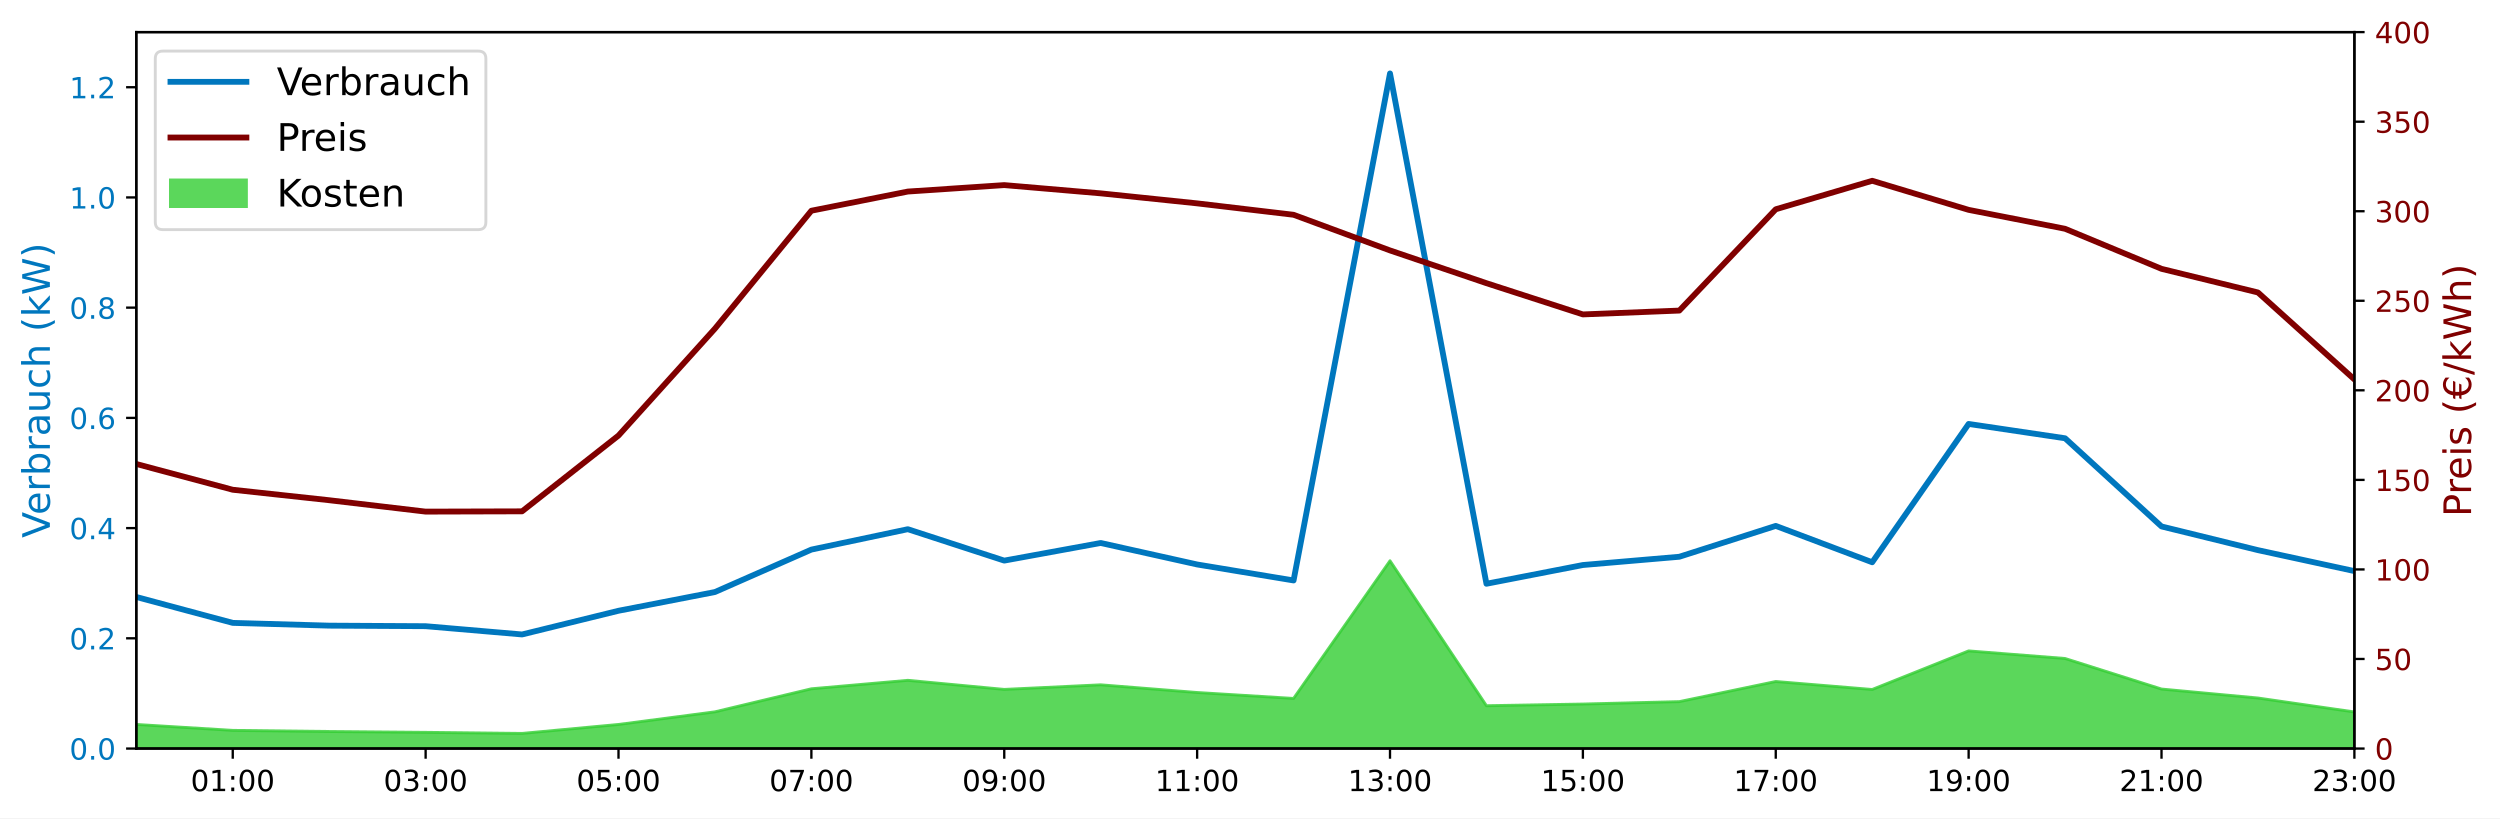
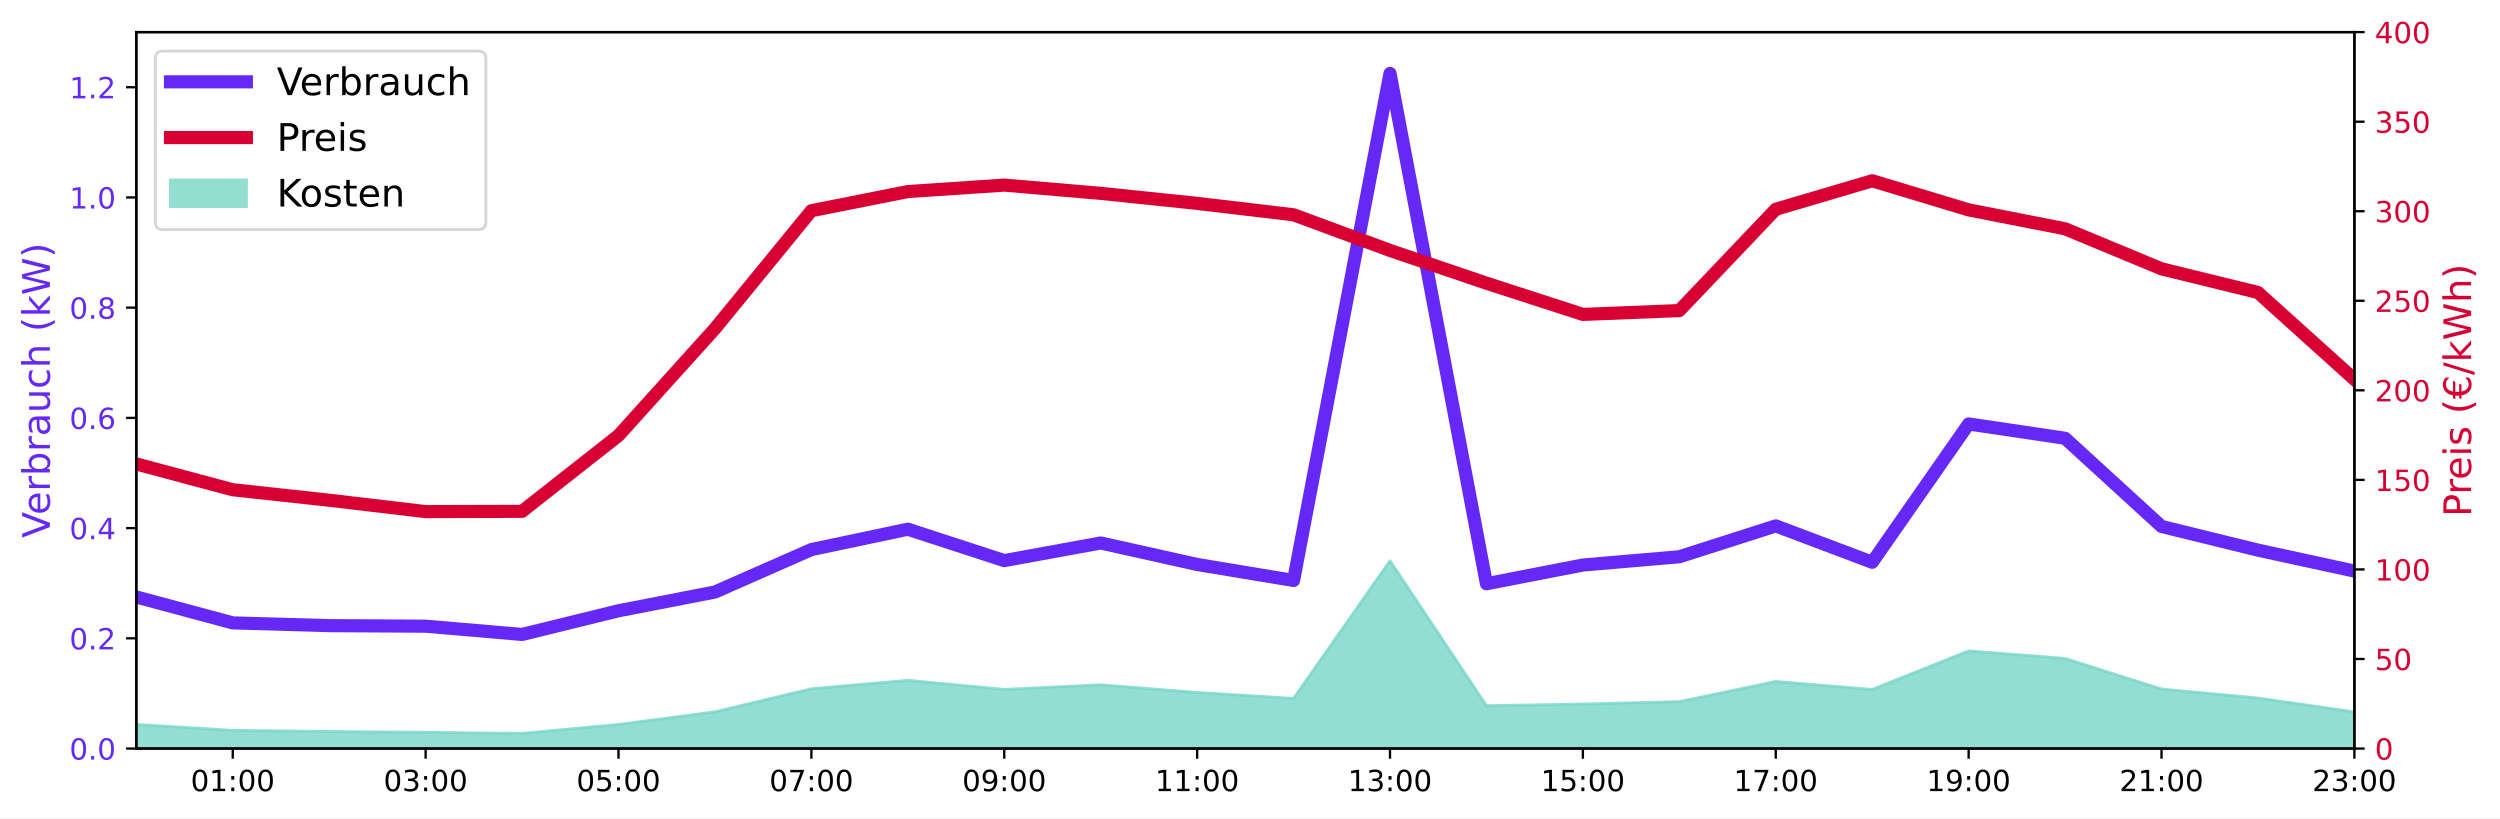
<svg xmlns="http://www.w3.org/2000/svg" xmlns:xlink="http://www.w3.org/1999/xlink" width="856.204pt" height="280.237pt" viewBox="0 0 856.204 280.237" version="1.1">
  <defs>
    <style type="text/css">*{stroke-linejoin: round; stroke-linecap: butt}</style>
  </defs>
  <g id="figure_1">
    <g id="patch_1">
      <path d="M 0 280.237  L 856.204 280.237  L 856.204 0  L 0 0  z " style="fill: #ffffff" />
    </g>
    <g id="axes_1">
      <g id="patch_2">
        <path d="M 46.685 256.359  L 806.335 256.359  L 806.335 10.999  L 46.685 10.999  z " style="fill: #ffffff" />
      </g>
      <g id="PolyCollection_1">
        <defs>
-           <path id="m69231a7ac8" d="M 46.685 -23.878  L 46.685 -32.124  L 79.713 -30.096  L 112.741 -29.713  L 145.769 -29.421  L 178.798 -29.052  L 211.826 -32.124  L 244.854 -36.445  L 277.883 -44.338  L 310.911 -47.239  L 343.939 -44.125  L 376.967 -45.7  L 409.996 -43.066  L 443.024 -41.033  L 476.052 -88.177  L 509.08 -38.54  L 542.109 -39.112  L 575.137 -39.939  L 608.165 -46.836  L 641.193 -44.1  L 674.222 -57.313  L 707.25 -54.713  L 740.278 -44.25  L 773.306 -41.179  L 806.335 -36.403  L 806.335 -23.878  L 806.335 -23.878  L 773.306 -23.878  L 740.278 -23.878  L 707.25 -23.878  L 674.222 -23.878  L 641.193 -23.878  L 608.165 -23.878  L 575.137 -23.878  L 542.109 -23.878  L 509.08 -23.878  L 476.052 -23.878  L 443.024 -23.878  L 409.996 -23.878  L 376.967 -23.878  L 343.939 -23.878  L 310.911 -23.878  L 277.883 -23.878  L 244.854 -23.878  L 211.826 -23.878  L 178.798 -23.878  L 145.769 -23.878  L 112.741 -23.878  L 79.713 -23.878  L 46.685 -23.878  z " style="stroke: #32cd32; stroke-opacity: 0.8" />
+           <path id="m7900b1fee3" d="M 46.685 -23.878  L 46.685 -32.124  L 79.713 -30.096  L 112.741 -29.713  L 145.769 -29.421  L 178.798 -29.052  L 211.826 -32.124  L 244.854 -36.445  L 277.883 -44.338  L 310.911 -47.239  L 343.939 -44.125  L 376.967 -45.7  L 409.996 -43.066  L 443.024 -41.033  L 476.052 -88.177  L 509.08 -38.54  L 542.109 -39.112  L 575.137 -39.939  L 608.165 -46.836  L 641.193 -44.1  L 674.222 -57.313  L 707.25 -54.713  L 740.278 -44.25  L 773.306 -41.179  L 806.335 -36.403  L 806.335 -23.878  L 806.335 -23.878  L 773.306 -23.878  L 740.278 -23.878  L 707.25 -23.878  L 674.222 -23.878  L 641.193 -23.878  L 608.165 -23.878  L 575.137 -23.878  L 542.109 -23.878  L 509.08 -23.878  L 476.052 -23.878  L 443.024 -23.878  L 409.996 -23.878  L 376.967 -23.878  L 343.939 -23.878  L 310.911 -23.878  L 277.883 -23.878  L 244.854 -23.878  L 211.826 -23.878  L 178.798 -23.878  L 145.769 -23.878  L 112.741 -23.878  L 79.713 -23.878  L 46.685 -23.878  z " style="stroke: #78d6c6; stroke-opacity: 0.8" />
        </defs>
-         <g clip-path="url(#p12cff76236)">
-           <use xlink:href="#m69231a7ac8" x="0" y="280.237" style="fill: #32cd32; fill-opacity: 0.8; stroke: #32cd32; stroke-opacity: 0.8" />
+         <g clip-path="url(#p46da53fb21)">
+           <use xlink:href="#m7900b1fee3" x="0" y="280.237" style="fill: #78d6c6; fill-opacity: 0.8; stroke: #78d6c6; stroke-opacity: 0.8" />
        </g>
      </g>
      <g id="matplotlib.axis_1">
        <g id="xtick_1">
          <g id="line2d_1">
            <defs>
-               <path id="m2b94efeb00" d="M 0 0  L 0 3.5  " style="stroke: #000000; stroke-width: 0.8" />
+               <path id="m0548eee271" d="M 0 0  L 0 3.5  " style="stroke: #000000; stroke-width: 0.8" />
            </defs>
            <g>
-               <use xlink:href="#m2b94efeb00" x="79.713" y="256.359" style="stroke: #000000; stroke-width: 0.8" />
+               <use xlink:href="#m0548eee271" x="79.713" y="256.359" style="stroke: #000000; stroke-width: 0.8" />
            </g>
          </g>
          <g id="text_1">
            <g transform="translate(65.30357 270.9577) scale(0.1 -0.1)">
              <defs>
                <path id="DejaVuSans-30" d="M 2034 4250  Q 1547 4250 1301 3770  Q 1056 3291 1056 2328  Q 1056 1369 1301 889  Q 1547 409 2034 409  Q 2525 409 2770 889  Q 3016 1369 3016 2328  Q 3016 3291 2770 3770  Q 2525 4250 2034 4250  z M 2034 4750  Q 2819 4750 3233 4129  Q 3647 3509 3647 2328  Q 3647 1150 3233 529  Q 2819 -91 2034 -91  Q 1250 -91 836 529  Q 422 1150 422 2328  Q 422 3509 836 4129  Q 1250 4750 2034 4750  z " transform="scale(0.015625)" />
                <path id="DejaVuSans-31" d="M 794 531  L 1825 531  L 1825 4091  L 703 3866  L 703 4441  L 1819 4666  L 2450 4666  L 2450 531  L 3481 531  L 3481 0  L 794 0  L 794 531  z " transform="scale(0.015625)" />
                <path id="DejaVuSans-3a" d="M 750 794  L 1409 794  L 1409 0  L 750 0  L 750 794  z M 750 3309  L 1409 3309  L 1409 2516  L 750 2516  L 750 3309  z " transform="scale(0.015625)" />
              </defs>
              <use xlink:href="#DejaVuSans-30" />
              <use xlink:href="#DejaVuSans-31" x="63.623" />
              <use xlink:href="#DejaVuSans-3a" x="127.246" />
              <use xlink:href="#DejaVuSans-30" x="160.938" />
              <use xlink:href="#DejaVuSans-30" x="224.561" />
            </g>
          </g>
        </g>
        <g id="xtick_2">
          <g id="line2d_2">
            <g>
-               <use xlink:href="#m2b94efeb00" x="145.769" y="256.359" style="stroke: #000000; stroke-width: 0.8" />
+               <use xlink:href="#m0548eee271" x="145.769" y="256.359" style="stroke: #000000; stroke-width: 0.8" />
            </g>
          </g>
          <g id="text_2">
            <g transform="translate(131.3601 270.9577) scale(0.1 -0.1)">
              <defs>
                <path id="DejaVuSans-33" d="M 2597 2516  Q 3050 2419 3304 2112  Q 3559 1806 3559 1356  Q 3559 666 3084 287  Q 2609 -91 1734 -91  Q 1441 -91 1130 -33  Q 819 25 488 141  L 488 750  Q 750 597 1062 519  Q 1375 441 1716 441  Q 2309 441 2620 675  Q 2931 909 2931 1356  Q 2931 1769 2642 2001  Q 2353 2234 1838 2234  L 1294 2234  L 1294 2753  L 1863 2753  Q 2328 2753 2575 2939  Q 2822 3125 2822 3475  Q 2822 3834 2567 4026  Q 2313 4219 1838 4219  Q 1578 4219 1281 4162  Q 984 4106 628 3988  L 628 4550  Q 988 4650 1302 4700  Q 1616 4750 1894 4750  Q 2613 4750 3031 4423  Q 3450 4097 3450 3541  Q 3450 3153 3228 2886  Q 3006 2619 2597 2516  z " transform="scale(0.015625)" />
              </defs>
              <use xlink:href="#DejaVuSans-30" />
              <use xlink:href="#DejaVuSans-33" x="63.623" />
              <use xlink:href="#DejaVuSans-3a" x="127.246" />
              <use xlink:href="#DejaVuSans-30" x="160.938" />
              <use xlink:href="#DejaVuSans-30" x="224.561" />
            </g>
          </g>
        </g>
        <g id="xtick_3">
          <g id="line2d_3">
            <g>
-               <use xlink:href="#m2b94efeb00" x="211.826" y="256.359" style="stroke: #000000; stroke-width: 0.8" />
+               <use xlink:href="#m0548eee271" x="211.826" y="256.359" style="stroke: #000000; stroke-width: 0.8" />
            </g>
          </g>
          <g id="text_3">
            <g transform="translate(197.4166 270.9577) scale(0.1 -0.1)">
              <defs>
                <path id="DejaVuSans-35" d="M 691 4666  L 3169 4666  L 3169 4134  L 1269 4134  L 1269 2991  Q 1406 3038 1543 3061  Q 1681 3084 1819 3084  Q 2600 3084 3056 2656  Q 3513 2228 3513 1497  Q 3513 744 3044 326  Q 2575 -91 1722 -91  Q 1428 -91 1123 -41  Q 819 9 494 109  L 494 744  Q 775 591 1075 516  Q 1375 441 1709 441  Q 2250 441 2565 725  Q 2881 1009 2881 1497  Q 2881 1984 2565 2268  Q 2250 2553 1709 2553  Q 1456 2553 1204 2497  Q 953 2441 691 2322  L 691 4666  z " transform="scale(0.015625)" />
              </defs>
              <use xlink:href="#DejaVuSans-30" />
              <use xlink:href="#DejaVuSans-35" x="63.623" />
              <use xlink:href="#DejaVuSans-3a" x="127.246" />
              <use xlink:href="#DejaVuSans-30" x="160.938" />
              <use xlink:href="#DejaVuSans-30" x="224.561" />
            </g>
          </g>
        </g>
        <g id="xtick_4">
          <g id="line2d_4">
            <g>
-               <use xlink:href="#m2b94efeb00" x="277.883" y="256.359" style="stroke: #000000; stroke-width: 0.8" />
+               <use xlink:href="#m0548eee271" x="277.883" y="256.359" style="stroke: #000000; stroke-width: 0.8" />
            </g>
          </g>
          <g id="text_4">
            <g transform="translate(263.4731 270.9577) scale(0.1 -0.1)">
              <defs>
                <path id="DejaVuSans-37" d="M 525 4666  L 3525 4666  L 3525 4397  L 1831 0  L 1172 0  L 2766 4134  L 525 4134  L 525 4666  z " transform="scale(0.015625)" />
              </defs>
              <use xlink:href="#DejaVuSans-30" />
              <use xlink:href="#DejaVuSans-37" x="63.623" />
              <use xlink:href="#DejaVuSans-3a" x="127.246" />
              <use xlink:href="#DejaVuSans-30" x="160.938" />
              <use xlink:href="#DejaVuSans-30" x="224.561" />
            </g>
          </g>
        </g>
        <g id="xtick_5">
          <g id="line2d_5">
            <g>
-               <use xlink:href="#m2b94efeb00" x="343.939" y="256.359" style="stroke: #000000; stroke-width: 0.8" />
+               <use xlink:href="#m0548eee271" x="343.939" y="256.359" style="stroke: #000000; stroke-width: 0.8" />
            </g>
          </g>
          <g id="text_5">
            <g transform="translate(329.5297 270.9577) scale(0.1 -0.1)">
              <defs>
                <path id="DejaVuSans-39" d="M 703 97  L 703 672  Q 941 559 1184 500  Q 1428 441 1663 441  Q 2288 441 2617 861  Q 2947 1281 2994 2138  Q 2813 1869 2534 1725  Q 2256 1581 1919 1581  Q 1219 1581 811 2004  Q 403 2428 403 3163  Q 403 3881 828 4315  Q 1253 4750 1959 4750  Q 2769 4750 3195 4129  Q 3622 3509 3622 2328  Q 3622 1225 3098 567  Q 2575 -91 1691 -91  Q 1453 -91 1209 -44  Q 966 3 703 97  z M 1959 2075  Q 2384 2075 2632 2365  Q 2881 2656 2881 3163  Q 2881 3666 2632 3958  Q 2384 4250 1959 4250  Q 1534 4250 1286 3958  Q 1038 3666 1038 3163  Q 1038 2656 1286 2365  Q 1534 2075 1959 2075  z " transform="scale(0.015625)" />
              </defs>
              <use xlink:href="#DejaVuSans-30" />
              <use xlink:href="#DejaVuSans-39" x="63.623" />
              <use xlink:href="#DejaVuSans-3a" x="127.246" />
              <use xlink:href="#DejaVuSans-30" x="160.938" />
              <use xlink:href="#DejaVuSans-30" x="224.561" />
            </g>
          </g>
        </g>
        <g id="xtick_6">
          <g id="line2d_6">
            <g>
-               <use xlink:href="#m2b94efeb00" x="409.996" y="256.359" style="stroke: #000000; stroke-width: 0.8" />
+               <use xlink:href="#m0548eee271" x="409.996" y="256.359" style="stroke: #000000; stroke-width: 0.8" />
            </g>
          </g>
          <g id="text_6">
            <g transform="translate(395.5862 270.9577) scale(0.1 -0.1)">
              <use xlink:href="#DejaVuSans-31" />
              <use xlink:href="#DejaVuSans-31" x="63.623" />
              <use xlink:href="#DejaVuSans-3a" x="127.246" />
              <use xlink:href="#DejaVuSans-30" x="160.938" />
              <use xlink:href="#DejaVuSans-30" x="224.561" />
            </g>
          </g>
        </g>
        <g id="xtick_7">
          <g id="line2d_7">
            <g>
-               <use xlink:href="#m2b94efeb00" x="476.052" y="256.359" style="stroke: #000000; stroke-width: 0.8" />
+               <use xlink:href="#m0548eee271" x="476.052" y="256.359" style="stroke: #000000; stroke-width: 0.8" />
            </g>
          </g>
          <g id="text_7">
            <g transform="translate(461.6427 270.9577) scale(0.1 -0.1)">
              <use xlink:href="#DejaVuSans-31" />
              <use xlink:href="#DejaVuSans-33" x="63.623" />
              <use xlink:href="#DejaVuSans-3a" x="127.246" />
              <use xlink:href="#DejaVuSans-30" x="160.938" />
              <use xlink:href="#DejaVuSans-30" x="224.561" />
            </g>
          </g>
        </g>
        <g id="xtick_8">
          <g id="line2d_8">
            <g>
-               <use xlink:href="#m2b94efeb00" x="542.109" y="256.359" style="stroke: #000000; stroke-width: 0.8" />
+               <use xlink:href="#m0548eee271" x="542.109" y="256.359" style="stroke: #000000; stroke-width: 0.8" />
            </g>
          </g>
          <g id="text_8">
            <g transform="translate(527.6992 270.9577) scale(0.1 -0.1)">
              <use xlink:href="#DejaVuSans-31" />
              <use xlink:href="#DejaVuSans-35" x="63.623" />
              <use xlink:href="#DejaVuSans-3a" x="127.246" />
              <use xlink:href="#DejaVuSans-30" x="160.938" />
              <use xlink:href="#DejaVuSans-30" x="224.561" />
            </g>
          </g>
        </g>
        <g id="xtick_9">
          <g id="line2d_9">
            <g>
-               <use xlink:href="#m2b94efeb00" x="608.165" y="256.359" style="stroke: #000000; stroke-width: 0.8" />
+               <use xlink:href="#m0548eee271" x="608.165" y="256.359" style="stroke: #000000; stroke-width: 0.8" />
            </g>
          </g>
          <g id="text_9">
            <g transform="translate(593.7557 270.9577) scale(0.1 -0.1)">
              <use xlink:href="#DejaVuSans-31" />
              <use xlink:href="#DejaVuSans-37" x="63.623" />
              <use xlink:href="#DejaVuSans-3a" x="127.246" />
              <use xlink:href="#DejaVuSans-30" x="160.938" />
              <use xlink:href="#DejaVuSans-30" x="224.561" />
            </g>
          </g>
        </g>
        <g id="xtick_10">
          <g id="line2d_10">
            <g>
-               <use xlink:href="#m2b94efeb00" x="674.222" y="256.359" style="stroke: #000000; stroke-width: 0.8" />
+               <use xlink:href="#m0548eee271" x="674.222" y="256.359" style="stroke: #000000; stroke-width: 0.8" />
            </g>
          </g>
          <g id="text_10">
            <g transform="translate(659.8123 270.9577) scale(0.1 -0.1)">
              <use xlink:href="#DejaVuSans-31" />
              <use xlink:href="#DejaVuSans-39" x="63.623" />
              <use xlink:href="#DejaVuSans-3a" x="127.246" />
              <use xlink:href="#DejaVuSans-30" x="160.938" />
              <use xlink:href="#DejaVuSans-30" x="224.561" />
            </g>
          </g>
        </g>
        <g id="xtick_11">
          <g id="line2d_11">
            <g>
-               <use xlink:href="#m2b94efeb00" x="740.278" y="256.359" style="stroke: #000000; stroke-width: 0.8" />
+               <use xlink:href="#m0548eee271" x="740.278" y="256.359" style="stroke: #000000; stroke-width: 0.8" />
            </g>
          </g>
          <g id="text_11">
            <g transform="translate(725.8688 270.9577) scale(0.1 -0.1)">
              <defs>
                <path id="DejaVuSans-32" d="M 1228 531  L 3431 531  L 3431 0  L 469 0  L 469 531  Q 828 903 1448 1529  Q 2069 2156 2228 2338  Q 2531 2678 2651 2914  Q 2772 3150 2772 3378  Q 2772 3750 2511 3984  Q 2250 4219 1831 4219  Q 1534 4219 1204 4116  Q 875 4013 500 3803  L 500 4441  Q 881 4594 1212 4672  Q 1544 4750 1819 4750  Q 2544 4750 2975 4387  Q 3406 4025 3406 3419  Q 3406 3131 3298 2873  Q 3191 2616 2906 2266  Q 2828 2175 2409 1742  Q 1991 1309 1228 531  z " transform="scale(0.015625)" />
              </defs>
              <use xlink:href="#DejaVuSans-32" />
              <use xlink:href="#DejaVuSans-31" x="63.623" />
              <use xlink:href="#DejaVuSans-3a" x="127.246" />
              <use xlink:href="#DejaVuSans-30" x="160.938" />
              <use xlink:href="#DejaVuSans-30" x="224.561" />
            </g>
          </g>
        </g>
        <g id="xtick_12">
          <g id="line2d_12">
            <g>
-               <use xlink:href="#m2b94efeb00" x="806.335" y="256.359" style="stroke: #000000; stroke-width: 0.8" />
+               <use xlink:href="#m0548eee271" x="806.335" y="256.359" style="stroke: #000000; stroke-width: 0.8" />
            </g>
          </g>
          <g id="text_12">
            <g transform="translate(791.9253 270.9577) scale(0.1 -0.1)">
              <use xlink:href="#DejaVuSans-32" />
              <use xlink:href="#DejaVuSans-33" x="63.623" />
              <use xlink:href="#DejaVuSans-3a" x="127.246" />
              <use xlink:href="#DejaVuSans-30" x="160.938" />
              <use xlink:href="#DejaVuSans-30" x="224.561" />
            </g>
          </g>
        </g>
      </g>
      <g id="matplotlib.axis_2">
        <g id="ytick_1">
          <g id="line2d_13">
            <defs>
-               <path id="m93efb32159" d="M 0 0  L -3.5 0  " style="stroke: #000000; stroke-width: 0.8" />
+               <path id="me7691a8e06" d="M 0 0  L -3.5 0  " style="stroke: #000000; stroke-width: 0.8" />
            </defs>
            <g>
-               <use xlink:href="#m93efb32159" x="46.685" y="256.359" style="stroke: #000000; stroke-width: 0.8" />
+               <use xlink:href="#me7691a8e06" x="46.685" y="256.359" style="stroke: #000000; stroke-width: 0.8" />
            </g>
          </g>
          <g id="text_13">
-             <g style="fill: #0077be" transform="translate(23.78156 260.1584) scale(0.1 -0.1)">
+             <g style="fill: #6528f7" transform="translate(23.78156 260.1584) scale(0.1 -0.1)">
              <defs>
                <path id="DejaVuSans-2e" d="M 684 794  L 1344 794  L 1344 0  L 684 0  L 684 794  z " transform="scale(0.015625)" />
              </defs>
              <use xlink:href="#DejaVuSans-30" />
              <use xlink:href="#DejaVuSans-2e" x="63.623" />
              <use xlink:href="#DejaVuSans-30" x="95.41" />
            </g>
          </g>
        </g>
        <g id="ytick_2">
          <g id="line2d_14">
            <g>
-               <use xlink:href="#m93efb32159" x="46.685" y="218.612" style="stroke: #000000; stroke-width: 0.8" />
+               <use xlink:href="#me7691a8e06" x="46.685" y="218.612" style="stroke: #000000; stroke-width: 0.8" />
            </g>
          </g>
          <g id="text_14">
-             <g style="fill: #0077be" transform="translate(23.78156 222.4107) scale(0.1 -0.1)">
+             <g style="fill: #6528f7" transform="translate(23.78156 222.4107) scale(0.1 -0.1)">
              <use xlink:href="#DejaVuSans-30" />
              <use xlink:href="#DejaVuSans-2e" x="63.623" />
              <use xlink:href="#DejaVuSans-32" x="95.41" />
            </g>
          </g>
        </g>
        <g id="ytick_3">
          <g id="line2d_15">
            <g>
-               <use xlink:href="#m93efb32159" x="46.685" y="180.864" style="stroke: #000000; stroke-width: 0.8" />
+               <use xlink:href="#me7691a8e06" x="46.685" y="180.864" style="stroke: #000000; stroke-width: 0.8" />
            </g>
          </g>
          <g id="text_15">
-             <g style="fill: #0077be" transform="translate(23.78156 184.6631) scale(0.1 -0.1)">
+             <g style="fill: #6528f7" transform="translate(23.78156 184.6631) scale(0.1 -0.1)">
              <defs>
                <path id="DejaVuSans-34" d="M 2419 4116  L 825 1625  L 2419 1625  L 2419 4116  z M 2253 4666  L 3047 4666  L 3047 1625  L 3713 1625  L 3713 1100  L 3047 1100  L 3047 0  L 2419 0  L 2419 1100  L 313 1100  L 313 1709  L 2253 4666  z " transform="scale(0.015625)" />
              </defs>
              <use xlink:href="#DejaVuSans-30" />
              <use xlink:href="#DejaVuSans-2e" x="63.623" />
              <use xlink:href="#DejaVuSans-34" x="95.41" />
            </g>
          </g>
        </g>
        <g id="ytick_4">
          <g id="line2d_16">
            <g>
-               <use xlink:href="#m93efb32159" x="46.685" y="143.116" style="stroke: #000000; stroke-width: 0.8" />
+               <use xlink:href="#me7691a8e06" x="46.685" y="143.116" style="stroke: #000000; stroke-width: 0.8" />
            </g>
          </g>
          <g id="text_16">
-             <g style="fill: #0077be" transform="translate(23.78156 146.9154) scale(0.1 -0.1)">
+             <g style="fill: #6528f7" transform="translate(23.78156 146.9154) scale(0.1 -0.1)">
              <defs>
                <path id="DejaVuSans-36" d="M 2113 2584  Q 1688 2584 1439 2293  Q 1191 2003 1191 1497  Q 1191 994 1439 701  Q 1688 409 2113 409  Q 2538 409 2786 701  Q 3034 994 3034 1497  Q 3034 2003 2786 2293  Q 2538 2584 2113 2584  z M 3366 4563  L 3366 3988  Q 3128 4100 2886 4159  Q 2644 4219 2406 4219  Q 1781 4219 1451 3797  Q 1122 3375 1075 2522  Q 1259 2794 1537 2939  Q 1816 3084 2150 3084  Q 2853 3084 3261 2657  Q 3669 2231 3669 1497  Q 3669 778 3244 343  Q 2819 -91 2113 -91  Q 1303 -91 875 529  Q 447 1150 447 2328  Q 447 3434 972 4092  Q 1497 4750 2381 4750  Q 2619 4750 2861 4703  Q 3103 4656 3366 4563  z " transform="scale(0.015625)" />
              </defs>
              <use xlink:href="#DejaVuSans-30" />
              <use xlink:href="#DejaVuSans-2e" x="63.623" />
              <use xlink:href="#DejaVuSans-36" x="95.41" />
            </g>
          </g>
        </g>
        <g id="ytick_5">
          <g id="line2d_17">
            <g>
-               <use xlink:href="#m93efb32159" x="46.685" y="105.368" style="stroke: #000000; stroke-width: 0.8" />
+               <use xlink:href="#me7691a8e06" x="46.685" y="105.368" style="stroke: #000000; stroke-width: 0.8" />
            </g>
          </g>
          <g id="text_17">
-             <g style="fill: #0077be" transform="translate(23.78156 109.1677) scale(0.1 -0.1)">
+             <g style="fill: #6528f7" transform="translate(23.78156 109.1677) scale(0.1 -0.1)">
              <defs>
                <path id="DejaVuSans-38" d="M 2034 2216  Q 1584 2216 1326 1975  Q 1069 1734 1069 1313  Q 1069 891 1326 650  Q 1584 409 2034 409  Q 2484 409 2743 651  Q 3003 894 3003 1313  Q 3003 1734 2745 1975  Q 2488 2216 2034 2216  z M 1403 2484  Q 997 2584 770 2862  Q 544 3141 544 3541  Q 544 4100 942 4425  Q 1341 4750 2034 4750  Q 2731 4750 3128 4425  Q 3525 4100 3525 3541  Q 3525 3141 3298 2862  Q 3072 2584 2669 2484  Q 3125 2378 3379 2068  Q 3634 1759 3634 1313  Q 3634 634 3220 271  Q 2806 -91 2034 -91  Q 1263 -91 848 271  Q 434 634 434 1313  Q 434 1759 690 2068  Q 947 2378 1403 2484  z M 1172 3481  Q 1172 3119 1398 2916  Q 1625 2713 2034 2713  Q 2441 2713 2670 2916  Q 2900 3119 2900 3481  Q 2900 3844 2670 4047  Q 2441 4250 2034 4250  Q 1625 4250 1398 4047  Q 1172 3844 1172 3481  z " transform="scale(0.015625)" />
              </defs>
              <use xlink:href="#DejaVuSans-30" />
              <use xlink:href="#DejaVuSans-2e" x="63.623" />
              <use xlink:href="#DejaVuSans-38" x="95.41" />
            </g>
          </g>
        </g>
        <g id="ytick_6">
          <g id="line2d_18">
            <g>
-               <use xlink:href="#m93efb32159" x="46.685" y="67.621" style="stroke: #000000; stroke-width: 0.8" />
+               <use xlink:href="#me7691a8e06" x="46.685" y="67.621" style="stroke: #000000; stroke-width: 0.8" />
            </g>
          </g>
          <g id="text_18">
-             <g style="fill: #0077be" transform="translate(23.78156 71.41998) scale(0.1 -0.1)">
+             <g style="fill: #6528f7" transform="translate(23.78156 71.41998) scale(0.1 -0.1)">
              <use xlink:href="#DejaVuSans-31" />
              <use xlink:href="#DejaVuSans-2e" x="63.623" />
              <use xlink:href="#DejaVuSans-30" x="95.41" />
            </g>
          </g>
        </g>
        <g id="ytick_7">
          <g id="line2d_19">
            <g>
-               <use xlink:href="#m93efb32159" x="46.685" y="29.873" style="stroke: #000000; stroke-width: 0.8" />
+               <use xlink:href="#me7691a8e06" x="46.685" y="29.873" style="stroke: #000000; stroke-width: 0.8" />
            </g>
          </g>
          <g id="text_19">
-             <g style="fill: #0077be" transform="translate(23.78156 33.67228) scale(0.1 -0.1)">
+             <g style="fill: #6528f7" transform="translate(23.78156 33.67228) scale(0.1 -0.1)">
              <use xlink:href="#DejaVuSans-31" />
              <use xlink:href="#DejaVuSans-2e" x="63.623" />
              <use xlink:href="#DejaVuSans-32" x="95.41" />
            </g>
          </g>
        </g>
        <g id="text_20">
-           <g style="fill: #0077be" transform="translate(17.07797 184.2167) rotate(-90) scale(0.13 -0.13)">
+           <g style="fill: #6528f7" transform="translate(17.07797 184.2167) rotate(-90) scale(0.13 -0.13)">
            <defs>
              <path id="DejaVuSans-56" d="M 1831 0  L 50 4666  L 709 4666  L 2188 738  L 3669 4666  L 4325 4666  L 2547 0  L 1831 0  z " transform="scale(0.015625)" />
              <path id="DejaVuSans-65" d="M 3597 1894  L 3597 1613  L 953 1613  Q 991 1019 1311 708  Q 1631 397 2203 397  Q 2534 397 2845 478  Q 3156 559 3463 722  L 3463 178  Q 3153 47 2828 -22  Q 2503 -91 2169 -91  Q 1331 -91 842 396  Q 353 884 353 1716  Q 353 2575 817 3079  Q 1281 3584 2069 3584  Q 2775 3584 3186 3129  Q 3597 2675 3597 1894  z M 3022 2063  Q 3016 2534 2758 2815  Q 2500 3097 2075 3097  Q 1594 3097 1305 2825  Q 1016 2553 972 2059  L 3022 2063  z " transform="scale(0.015625)" />
              <path id="DejaVuSans-72" d="M 2631 2963  Q 2534 3019 2420 3045  Q 2306 3072 2169 3072  Q 1681 3072 1420 2755  Q 1159 2438 1159 1844  L 1159 0  L 581 0  L 581 3500  L 1159 3500  L 1159 2956  Q 1341 3275 1631 3429  Q 1922 3584 2338 3584  Q 2397 3584 2469 3576  Q 2541 3569 2628 3553  L 2631 2963  z " transform="scale(0.015625)" />
              <path id="DejaVuSans-62" d="M 3116 1747  Q 3116 2381 2855 2742  Q 2594 3103 2138 3103  Q 1681 3103 1420 2742  Q 1159 2381 1159 1747  Q 1159 1113 1420 752  Q 1681 391 2138 391  Q 2594 391 2855 752  Q 3116 1113 3116 1747  z M 1159 2969  Q 1341 3281 1617 3432  Q 1894 3584 2278 3584  Q 2916 3584 3314 3078  Q 3713 2572 3713 1747  Q 3713 922 3314 415  Q 2916 -91 2278 -91  Q 1894 -91 1617 61  Q 1341 213 1159 525  L 1159 0  L 581 0  L 581 4863  L 1159 4863  L 1159 2969  z " transform="scale(0.015625)" />
              <path id="DejaVuSans-61" d="M 2194 1759  Q 1497 1759 1228 1600  Q 959 1441 959 1056  Q 959 750 1161 570  Q 1363 391 1709 391  Q 2188 391 2477 730  Q 2766 1069 2766 1631  L 2766 1759  L 2194 1759  z M 3341 1997  L 3341 0  L 2766 0  L 2766 531  Q 2569 213 2275 61  Q 1981 -91 1556 -91  Q 1019 -91 701 211  Q 384 513 384 1019  Q 384 1609 779 1909  Q 1175 2209 1959 2209  L 2766 2209  L 2766 2266  Q 2766 2663 2505 2880  Q 2244 3097 1772 3097  Q 1472 3097 1187 3025  Q 903 2953 641 2809  L 641 3341  Q 956 3463 1253 3523  Q 1550 3584 1831 3584  Q 2591 3584 2966 3190  Q 3341 2797 3341 1997  z " transform="scale(0.015625)" />
              <path id="DejaVuSans-75" d="M 544 1381  L 544 3500  L 1119 3500  L 1119 1403  Q 1119 906 1312 657  Q 1506 409 1894 409  Q 2359 409 2629 706  Q 2900 1003 2900 1516  L 2900 3500  L 3475 3500  L 3475 0  L 2900 0  L 2900 538  Q 2691 219 2414 64  Q 2138 -91 1772 -91  Q 1169 -91 856 284  Q 544 659 544 1381  z M 1991 3584  L 1991 3584  z " transform="scale(0.015625)" />
              <path id="DejaVuSans-63" d="M 3122 3366  L 3122 2828  Q 2878 2963 2633 3030  Q 2388 3097 2138 3097  Q 1578 3097 1268 2742  Q 959 2388 959 1747  Q 959 1106 1268 751  Q 1578 397 2138 397  Q 2388 397 2633 464  Q 2878 531 3122 666  L 3122 134  Q 2881 22 2623 -34  Q 2366 -91 2075 -91  Q 1284 -91 818 406  Q 353 903 353 1747  Q 353 2603 823 3093  Q 1294 3584 2113 3584  Q 2378 3584 2631 3529  Q 2884 3475 3122 3366  z " transform="scale(0.015625)" />
              <path id="DejaVuSans-68" d="M 3513 2113  L 3513 0  L 2938 0  L 2938 2094  Q 2938 2591 2744 2837  Q 2550 3084 2163 3084  Q 1697 3084 1428 2787  Q 1159 2491 1159 1978  L 1159 0  L 581 0  L 581 4863  L 1159 4863  L 1159 2956  Q 1366 3272 1645 3428  Q 1925 3584 2291 3584  Q 2894 3584 3203 3211  Q 3513 2838 3513 2113  z " transform="scale(0.015625)" />
              <path id="DejaVuSans-20" transform="scale(0.015625)" />
              <path id="DejaVuSans-28" d="M 1984 4856  Q 1566 4138 1362 3434  Q 1159 2731 1159 2009  Q 1159 1288 1364 580  Q 1569 -128 1984 -844  L 1484 -844  Q 1016 -109 783 600  Q 550 1309 550 2009  Q 550 2706 781 3412  Q 1013 4119 1484 4856  L 1984 4856  z " transform="scale(0.015625)" />
              <path id="DejaVuSans-6b" d="M 581 4863  L 1159 4863  L 1159 1991  L 2875 3500  L 3609 3500  L 1753 1863  L 3688 0  L 2938 0  L 1159 1709  L 1159 0  L 581 0  L 581 4863  z " transform="scale(0.015625)" />
              <path id="DejaVuSans-57" d="M 213 4666  L 850 4666  L 1831 722  L 2809 4666  L 3519 4666  L 4500 722  L 5478 4666  L 6119 4666  L 4947 0  L 4153 0  L 3169 4050  L 2175 0  L 1381 0  L 213 4666  z " transform="scale(0.015625)" />
              <path id="DejaVuSans-29" d="M 513 4856  L 1013 4856  Q 1481 4119 1714 3412  Q 1947 2706 1947 2009  Q 1947 1309 1714 600  Q 1481 -109 1013 -844  L 513 -844  Q 928 -128 1133 580  Q 1338 1288 1338 2009  Q 1338 2731 1133 3434  Q 928 4138 513 4856  z " transform="scale(0.015625)" />
            </defs>
            <use xlink:href="#DejaVuSans-56" />
            <use xlink:href="#DejaVuSans-65" x="60.658" />
            <use xlink:href="#DejaVuSans-72" x="122.182" />
            <use xlink:href="#DejaVuSans-62" x="163.295" />
            <use xlink:href="#DejaVuSans-72" x="226.771" />
            <use xlink:href="#DejaVuSans-61" x="267.885" />
            <use xlink:href="#DejaVuSans-75" x="329.164" />
            <use xlink:href="#DejaVuSans-63" x="392.543" />
            <use xlink:href="#DejaVuSans-68" x="447.523" />
            <use xlink:href="#DejaVuSans-20" x="510.902" />
            <use xlink:href="#DejaVuSans-28" x="542.689" />
            <use xlink:href="#DejaVuSans-6b" x="581.703" />
            <use xlink:href="#DejaVuSans-57" x="639.613" />
            <use xlink:href="#DejaVuSans-29" x="738.49" />
          </g>
        </g>
      </g>
      <g id="line2d_20">
-         <path d="M 46.685 204.456  L 79.713 213.327  L 112.741 214.271  L 145.769 214.459  L 178.798 217.29  L 211.826 209.175  L 244.854 202.757  L 277.883 188.225  L 310.911 181.241  L 343.939 191.999  L 376.967 185.96  L 409.996 193.321  L 443.024 198.794  L 476.052 25.155  L 509.08 199.926  L 542.109 193.509  L 575.137 190.678  L 608.165 180.109  L 641.193 192.566  L 674.222 145.192  L 707.25 150.099  L 740.278 180.298  L 773.306 188.413  L 806.335 195.585  " clip-path="url(#p12cff76236)" style="fill: none; stroke: #0077be; stroke-width: 2; stroke-linecap: square" />
+         <path d="M 46.685 204.456  L 79.713 213.327  L 112.741 214.271  L 145.769 214.459  L 178.798 217.29  L 211.826 209.175  L 244.854 202.757  L 277.883 188.225  L 310.911 181.241  L 343.939 191.999  L 376.967 185.96  L 409.996 193.321  L 443.024 198.794  L 476.052 25.155  L 509.08 199.926  L 542.109 193.509  L 575.137 190.678  L 608.165 180.109  L 641.193 192.566  L 674.222 145.192  L 707.25 150.099  L 740.278 180.298  L 773.306 188.413  L 806.335 195.585  " clip-path="url(#p46da53fb21)" style="fill: none; stroke: #6528f7; stroke-width: 4.5; stroke-linecap: square" />
      </g>
      <g id="patch_3">
        <path d="M 46.685 256.359  L 46.685 10.999  " style="fill: none; stroke: #000000; stroke-width: 0.8; stroke-linejoin: miter; stroke-linecap: square" />
      </g>
      <g id="patch_4">
        <path d="M 806.335 256.359  L 806.335 10.999  " style="fill: none; stroke: #000000; stroke-width: 0.8; stroke-linejoin: miter; stroke-linecap: square" />
      </g>
      <g id="patch_5">
        <path d="M 46.685 256.359  L 806.335 256.359  " style="fill: none; stroke: #000000; stroke-width: 0.8; stroke-linejoin: miter; stroke-linecap: square" />
      </g>
      <g id="patch_6">
        <path d="M 46.685 10.999  L 806.335 10.999  " style="fill: none; stroke: #000000; stroke-width: 0.8; stroke-linejoin: miter; stroke-linecap: square" />
      </g>
      <g id="legend_1">
        <g id="patch_7">
          <path d="M 55.785 78.644  L 163.803 78.644  Q 166.403 78.644 166.403 76.044  L 166.403 20.099  Q 166.403 17.499 163.803 17.499  L 55.785 17.499  Q 53.185 17.499 53.185 20.099  L 53.185 76.044  Q 53.185 78.644 55.785 78.644  z " style="fill: #ffffff; opacity: 0.8; stroke: #cccccc; stroke-linejoin: miter" />
        </g>
        <g id="line2d_21">
-           <path d="M 58.385 28.027  L 71.385 28.027  L 84.385 28.027  " style="fill: none; stroke: #0077be; stroke-width: 2; stroke-linecap: square" />
+           <path d="M 58.385 28.027  L 71.385 28.027  L 84.385 28.027  " style="fill: none; stroke: #6528f7; stroke-width: 4.5; stroke-linecap: square" />
        </g>
        <g id="text_21">
          <g transform="translate(94.78469 32.57719) scale(0.13 -0.13)">
            <use xlink:href="#DejaVuSans-56" />
            <use xlink:href="#DejaVuSans-65" x="60.658" />
            <use xlink:href="#DejaVuSans-72" x="122.182" />
            <use xlink:href="#DejaVuSans-62" x="163.295" />
            <use xlink:href="#DejaVuSans-72" x="226.771" />
            <use xlink:href="#DejaVuSans-61" x="267.885" />
            <use xlink:href="#DejaVuSans-75" x="329.164" />
            <use xlink:href="#DejaVuSans-63" x="392.543" />
            <use xlink:href="#DejaVuSans-68" x="447.523" />
          </g>
        </g>
        <g id="line2d_22">
-           <path d="M 58.385 47.109  L 71.385 47.109  L 84.385 47.109  " style="fill: none; stroke: #800000; stroke-width: 2; stroke-linecap: square" />
+           <path d="M 58.385 47.109  L 71.385 47.109  L 84.385 47.109  " style="fill: none; stroke: #d80032; stroke-width: 4.5; stroke-linecap: square" />
        </g>
        <g id="text_22">
          <g transform="translate(94.78469 51.65875) scale(0.13 -0.13)">
            <defs>
              <path id="DejaVuSans-50" d="M 1259 4147  L 1259 2394  L 2053 2394  Q 2494 2394 2734 2622  Q 2975 2850 2975 3272  Q 2975 3691 2734 3919  Q 2494 4147 2053 4147  L 1259 4147  z M 628 4666  L 2053 4666  Q 2838 4666 3239 4311  Q 3641 3956 3641 3272  Q 3641 2581 3239 2228  Q 2838 1875 2053 1875  L 1259 1875  L 1259 0  L 628 0  L 628 4666  z " transform="scale(0.015625)" />
              <path id="DejaVuSans-69" d="M 603 3500  L 1178 3500  L 1178 0  L 603 0  L 603 3500  z M 603 4863  L 1178 4863  L 1178 4134  L 603 4134  L 603 4863  z " transform="scale(0.015625)" />
              <path id="DejaVuSans-73" d="M 2834 3397  L 2834 2853  Q 2591 2978 2328 3040  Q 2066 3103 1784 3103  Q 1356 3103 1142 2972  Q 928 2841 928 2578  Q 928 2378 1081 2264  Q 1234 2150 1697 2047  L 1894 2003  Q 2506 1872 2764 1633  Q 3022 1394 3022 966  Q 3022 478 2636 193  Q 2250 -91 1575 -91  Q 1294 -91 989 -36  Q 684 19 347 128  L 347 722  Q 666 556 975 473  Q 1284 391 1588 391  Q 1994 391 2212 530  Q 2431 669 2431 922  Q 2431 1156 2273 1281  Q 2116 1406 1581 1522  L 1381 1569  Q 847 1681 609 1914  Q 372 2147 372 2553  Q 372 3047 722 3315  Q 1072 3584 1716 3584  Q 2034 3584 2315 3537  Q 2597 3491 2834 3397  z " transform="scale(0.015625)" />
            </defs>
            <use xlink:href="#DejaVuSans-50" />
            <use xlink:href="#DejaVuSans-72" x="58.553" />
            <use xlink:href="#DejaVuSans-65" x="97.416" />
            <use xlink:href="#DejaVuSans-69" x="158.939" />
            <use xlink:href="#DejaVuSans-73" x="186.723" />
          </g>
        </g>
        <g id="patch_8">
-           <path d="M 58.385 70.74  L 84.385 70.74  L 84.385 61.64  L 58.385 61.64  z " style="fill: #32cd32; opacity: 0.8; stroke: #32cd32; stroke-linejoin: miter" />
+           <path d="M 58.385 70.74  L 84.385 70.74  L 84.385 61.64  L 58.385 61.64  z " style="fill: #78d6c6; opacity: 0.8; stroke: #78d6c6; stroke-linejoin: miter" />
        </g>
        <g id="text_23">
          <g transform="translate(94.78469 70.74031) scale(0.13 -0.13)">
            <defs>
              <path id="DejaVuSans-4b" d="M 628 4666  L 1259 4666  L 1259 2694  L 3353 4666  L 4166 4666  L 1850 2491  L 4331 0  L 3500 0  L 1259 2247  L 1259 0  L 628 0  L 628 4666  z " transform="scale(0.015625)" />
              <path id="DejaVuSans-6f" d="M 1959 3097  Q 1497 3097 1228 2736  Q 959 2375 959 1747  Q 959 1119 1226 758  Q 1494 397 1959 397  Q 2419 397 2687 759  Q 2956 1122 2956 1747  Q 2956 2369 2687 2733  Q 2419 3097 1959 3097  z M 1959 3584  Q 2709 3584 3137 3096  Q 3566 2609 3566 1747  Q 3566 888 3137 398  Q 2709 -91 1959 -91  Q 1206 -91 779 398  Q 353 888 353 1747  Q 353 2609 779 3096  Q 1206 3584 1959 3584  z " transform="scale(0.015625)" />
              <path id="DejaVuSans-74" d="M 1172 4494  L 1172 3500  L 2356 3500  L 2356 3053  L 1172 3053  L 1172 1153  Q 1172 725 1289 603  Q 1406 481 1766 481  L 2356 481  L 2356 0  L 1766 0  Q 1100 0 847 248  Q 594 497 594 1153  L 594 3053  L 172 3053  L 172 3500  L 594 3500  L 594 4494  L 1172 4494  z " transform="scale(0.015625)" />
              <path id="DejaVuSans-6e" d="M 3513 2113  L 3513 0  L 2938 0  L 2938 2094  Q 2938 2591 2744 2837  Q 2550 3084 2163 3084  Q 1697 3084 1428 2787  Q 1159 2491 1159 1978  L 1159 0  L 581 0  L 581 3500  L 1159 3500  L 1159 2956  Q 1366 3272 1645 3428  Q 1925 3584 2291 3584  Q 2894 3584 3203 3211  Q 3513 2838 3513 2113  z " transform="scale(0.015625)" />
            </defs>
            <use xlink:href="#DejaVuSans-4b" />
            <use xlink:href="#DejaVuSans-6f" x="60.576" />
            <use xlink:href="#DejaVuSans-73" x="121.758" />
            <use xlink:href="#DejaVuSans-74" x="173.857" />
            <use xlink:href="#DejaVuSans-65" x="213.066" />
            <use xlink:href="#DejaVuSans-6e" x="274.59" />
          </g>
        </g>
      </g>
    </g>
    <g id="axes_2">
      <g id="matplotlib.axis_3">
        <g id="ytick_8">
          <g id="line2d_23">
            <defs>
-               <path id="mafbd3fee27" d="M 0 0  L 3.5 0  " style="stroke: #000000; stroke-width: 0.8" />
+               <path id="me78d0f5485" d="M 0 0  L 3.5 0  " style="stroke: #000000; stroke-width: 0.8" />
            </defs>
            <g>
-               <use xlink:href="#mafbd3fee27" x="806.335" y="256.359" style="stroke: #000000; stroke-width: 0.8" />
+               <use xlink:href="#me78d0f5485" x="806.335" y="256.359" style="stroke: #000000; stroke-width: 0.8" />
            </g>
          </g>
          <g id="text_24">
-             <g style="fill: #800000" transform="translate(813.3347 260.1584) scale(0.1 -0.1)">
+             <g style="fill: #d80032" transform="translate(813.3347 260.1584) scale(0.1 -0.1)">
              <use xlink:href="#DejaVuSans-30" />
            </g>
          </g>
        </g>
        <g id="ytick_9">
          <g id="line2d_24">
            <g>
-               <use xlink:href="#mafbd3fee27" x="806.335" y="225.689" style="stroke: #000000; stroke-width: 0.8" />
+               <use xlink:href="#me78d0f5485" x="806.335" y="225.689" style="stroke: #000000; stroke-width: 0.8" />
            </g>
          </g>
          <g id="text_25">
-             <g style="fill: #800000" transform="translate(813.3347 229.4884) scale(0.1 -0.1)">
+             <g style="fill: #d80032" transform="translate(813.3347 229.4884) scale(0.1 -0.1)">
              <use xlink:href="#DejaVuSans-35" />
              <use xlink:href="#DejaVuSans-30" x="63.623" />
            </g>
          </g>
        </g>
        <g id="ytick_10">
          <g id="line2d_25">
            <g>
-               <use xlink:href="#mafbd3fee27" x="806.335" y="195.019" style="stroke: #000000; stroke-width: 0.8" />
+               <use xlink:href="#me78d0f5485" x="806.335" y="195.019" style="stroke: #000000; stroke-width: 0.8" />
            </g>
          </g>
          <g id="text_26">
-             <g style="fill: #800000" transform="translate(813.3347 198.8184) scale(0.1 -0.1)">
+             <g style="fill: #d80032" transform="translate(813.3347 198.8184) scale(0.1 -0.1)">
              <use xlink:href="#DejaVuSans-31" />
              <use xlink:href="#DejaVuSans-30" x="63.623" />
              <use xlink:href="#DejaVuSans-30" x="127.246" />
            </g>
          </g>
        </g>
        <g id="ytick_11">
          <g id="line2d_26">
            <g>
-               <use xlink:href="#mafbd3fee27" x="806.335" y="164.349" style="stroke: #000000; stroke-width: 0.8" />
+               <use xlink:href="#me78d0f5485" x="806.335" y="164.349" style="stroke: #000000; stroke-width: 0.8" />
            </g>
          </g>
          <g id="text_27">
-             <g style="fill: #800000" transform="translate(813.3347 168.1484) scale(0.1 -0.1)">
+             <g style="fill: #d80032" transform="translate(813.3347 168.1484) scale(0.1 -0.1)">
              <use xlink:href="#DejaVuSans-31" />
              <use xlink:href="#DejaVuSans-35" x="63.623" />
              <use xlink:href="#DejaVuSans-30" x="127.246" />
            </g>
          </g>
        </g>
        <g id="ytick_12">
          <g id="line2d_27">
            <g>
-               <use xlink:href="#mafbd3fee27" x="806.335" y="133.679" style="stroke: #000000; stroke-width: 0.8" />
+               <use xlink:href="#me78d0f5485" x="806.335" y="133.679" style="stroke: #000000; stroke-width: 0.8" />
            </g>
          </g>
          <g id="text_28">
-             <g style="fill: #800000" transform="translate(813.3347 137.4784) scale(0.1 -0.1)">
+             <g style="fill: #d80032" transform="translate(813.3347 137.4784) scale(0.1 -0.1)">
              <use xlink:href="#DejaVuSans-32" />
              <use xlink:href="#DejaVuSans-30" x="63.623" />
              <use xlink:href="#DejaVuSans-30" x="127.246" />
            </g>
          </g>
        </g>
        <g id="ytick_13">
          <g id="line2d_28">
            <g>
-               <use xlink:href="#mafbd3fee27" x="806.335" y="103.009" style="stroke: #000000; stroke-width: 0.8" />
+               <use xlink:href="#me78d0f5485" x="806.335" y="103.009" style="stroke: #000000; stroke-width: 0.8" />
            </g>
          </g>
          <g id="text_29">
-             <g style="fill: #800000" transform="translate(813.3347 106.8084) scale(0.1 -0.1)">
+             <g style="fill: #d80032" transform="translate(813.3347 106.8084) scale(0.1 -0.1)">
              <use xlink:href="#DejaVuSans-32" />
              <use xlink:href="#DejaVuSans-35" x="63.623" />
              <use xlink:href="#DejaVuSans-30" x="127.246" />
            </g>
          </g>
        </g>
        <g id="ytick_14">
          <g id="line2d_29">
            <g>
-               <use xlink:href="#mafbd3fee27" x="806.335" y="72.339" style="stroke: #000000; stroke-width: 0.8" />
+               <use xlink:href="#me78d0f5485" x="806.335" y="72.339" style="stroke: #000000; stroke-width: 0.8" />
            </g>
          </g>
          <g id="text_30">
-             <g style="fill: #800000" transform="translate(813.3347 76.13844) scale(0.1 -0.1)">
+             <g style="fill: #d80032" transform="translate(813.3347 76.13844) scale(0.1 -0.1)">
              <use xlink:href="#DejaVuSans-33" />
              <use xlink:href="#DejaVuSans-30" x="63.623" />
              <use xlink:href="#DejaVuSans-30" x="127.246" />
            </g>
          </g>
        </g>
        <g id="ytick_15">
          <g id="line2d_30">
            <g>
-               <use xlink:href="#mafbd3fee27" x="806.335" y="41.669" style="stroke: #000000; stroke-width: 0.8" />
+               <use xlink:href="#me78d0f5485" x="806.335" y="41.669" style="stroke: #000000; stroke-width: 0.8" />
            </g>
          </g>
          <g id="text_31">
-             <g style="fill: #800000" transform="translate(813.3347 45.46844) scale(0.1 -0.1)">
+             <g style="fill: #d80032" transform="translate(813.3347 45.46844) scale(0.1 -0.1)">
              <use xlink:href="#DejaVuSans-33" />
              <use xlink:href="#DejaVuSans-35" x="63.623" />
              <use xlink:href="#DejaVuSans-30" x="127.246" />
            </g>
          </g>
        </g>
        <g id="ytick_16">
          <g id="line2d_31">
            <g>
-               <use xlink:href="#mafbd3fee27" x="806.335" y="10.999" style="stroke: #000000; stroke-width: 0.8" />
+               <use xlink:href="#me78d0f5485" x="806.335" y="10.999" style="stroke: #000000; stroke-width: 0.8" />
            </g>
          </g>
          <g id="text_32">
-             <g style="fill: #800000" transform="translate(813.3347 14.79844) scale(0.1 -0.1)">
+             <g style="fill: #d80032" transform="translate(813.3347 14.79844) scale(0.1 -0.1)">
              <use xlink:href="#DejaVuSans-34" />
              <use xlink:href="#DejaVuSans-30" x="63.623" />
              <use xlink:href="#DejaVuSans-30" x="127.246" />
            </g>
          </g>
        </g>
        <g id="text_33">
-           <g style="fill: #800000" transform="translate(846.3002 176.9753) rotate(-90) scale(0.13 -0.13)">
+           <g style="fill: #d80032" transform="translate(846.3002 176.9753) rotate(-90) scale(0.13 -0.13)">
            <defs>
              <path id="DejaVuSans-20ac" d="M 3647 4306  L 3647 3641  Q 3363 3969 3098 4109  Q 2834 4250 2516 4250  Q 2025 4250 1709 3937  Q 1394 3625 1294 3041  L 3097 3041  L 2925 2656  L 1244 2656  Q 1238 2581 1236 2509  Q 1234 2438 1234 2328  Q 1234 2228 1236 2156  Q 1238 2084 1244 2009  L 2638 2009  L 2463 1625  L 1294 1625  Q 1394 1041 1709 725  Q 2025 409 2516 409  Q 2834 409 3098 550  Q 3363 691 3647 1019  L 3647 359  Q 3369 134 3080 21  Q 2791 -91 2491 -91  Q 1750 -91 1267 362  Q 784 816 659 1625  L 0 1625  L 172 2009  L 606 2009  Q 606 2081 604 2154  Q 603 2228 603 2328  Q 603 2438 604 2511  Q 606 2584 606 2656  L 0 2656  L 172 3041  L 659 3041  Q 784 3844 1268 4297  Q 1753 4750 2491 4750  Q 2797 4750 3086 4639  Q 3375 4528 3647 4306  z " transform="scale(0.015625)" />
              <path id="DejaVuSans-2f" d="M 1625 4666  L 2156 4666  L 531 -594  L 0 -594  L 1625 4666  z " transform="scale(0.015625)" />
            </defs>
            <use xlink:href="#DejaVuSans-50" />
            <use xlink:href="#DejaVuSans-72" x="58.553" />
            <use xlink:href="#DejaVuSans-65" x="97.416" />
            <use xlink:href="#DejaVuSans-69" x="158.939" />
            <use xlink:href="#DejaVuSans-73" x="186.723" />
            <use xlink:href="#DejaVuSans-20" x="238.822" />
            <use xlink:href="#DejaVuSans-28" x="270.609" />
            <use xlink:href="#DejaVuSans-20ac" x="309.623" />
            <use xlink:href="#DejaVuSans-2f" x="373.246" />
            <use xlink:href="#DejaVuSans-6b" x="406.938" />
            <use xlink:href="#DejaVuSans-57" x="464.848" />
            <use xlink:href="#DejaVuSans-68" x="563.725" />
            <use xlink:href="#DejaVuSans-29" x="627.104" />
          </g>
        </g>
      </g>
      <g id="line2d_32">
-         <path d="M 46.685 158.907  L 79.713 167.733  L 112.741 171.317  L 145.769 175.219  L 178.798 175.123  L 211.826 149.161  L 244.854 112.549  L 277.883 72.167  L 310.911 65.602  L 343.939 63.393  L 376.967 66.22  L 409.996 69.65  L 443.024 73.559  L 476.052 85.77  L 509.08 96.988  L 542.109 107.683  L 575.137 106.366  L 608.165 71.674  L 641.193 61.914  L 674.222 71.873  L 707.25 78.358  L 740.278 92.071  L 773.306 100.168  L 806.335 129.942  " clip-path="url(#p12cff76236)" style="fill: none; stroke: #800000; stroke-width: 2; stroke-linecap: square" />
+         <path d="M 46.685 158.907  L 79.713 167.733  L 112.741 171.317  L 145.769 175.219  L 178.798 175.123  L 211.826 149.161  L 244.854 112.549  L 277.883 72.167  L 310.911 65.602  L 343.939 63.393  L 376.967 66.22  L 409.996 69.65  L 443.024 73.559  L 476.052 85.77  L 509.08 96.988  L 542.109 107.683  L 575.137 106.366  L 608.165 71.674  L 641.193 61.914  L 674.222 71.873  L 707.25 78.358  L 740.278 92.071  L 773.306 100.168  L 806.335 129.942  " clip-path="url(#p46da53fb21)" style="fill: none; stroke: #d80032; stroke-width: 4.5; stroke-linecap: square" />
      </g>
      <g id="patch_9">
        <path d="M 46.685 256.359  L 46.685 10.999  " style="fill: none; stroke: #000000; stroke-width: 0.8; stroke-linejoin: miter; stroke-linecap: square" />
      </g>
      <g id="patch_10">
        <path d="M 806.335 256.359  L 806.335 10.999  " style="fill: none; stroke: #000000; stroke-width: 0.8; stroke-linejoin: miter; stroke-linecap: square" />
      </g>
      <g id="patch_11">
        <path d="M 46.685 256.359  L 806.335 256.359  " style="fill: none; stroke: #000000; stroke-width: 0.8; stroke-linejoin: miter; stroke-linecap: square" />
      </g>
      <g id="patch_12">
        <path d="M 46.685 10.999  L 806.335 10.999  " style="fill: none; stroke: #000000; stroke-width: 0.8; stroke-linejoin: miter; stroke-linecap: square" />
      </g>
    </g>
  </g>
  <defs>
-     <clipPath id="p12cff76236">
+     <clipPath id="p46da53fb21">
      <rect x="46.685" y="10.999" width="759.65" height="245.36" />
    </clipPath>
  </defs>
</svg>
